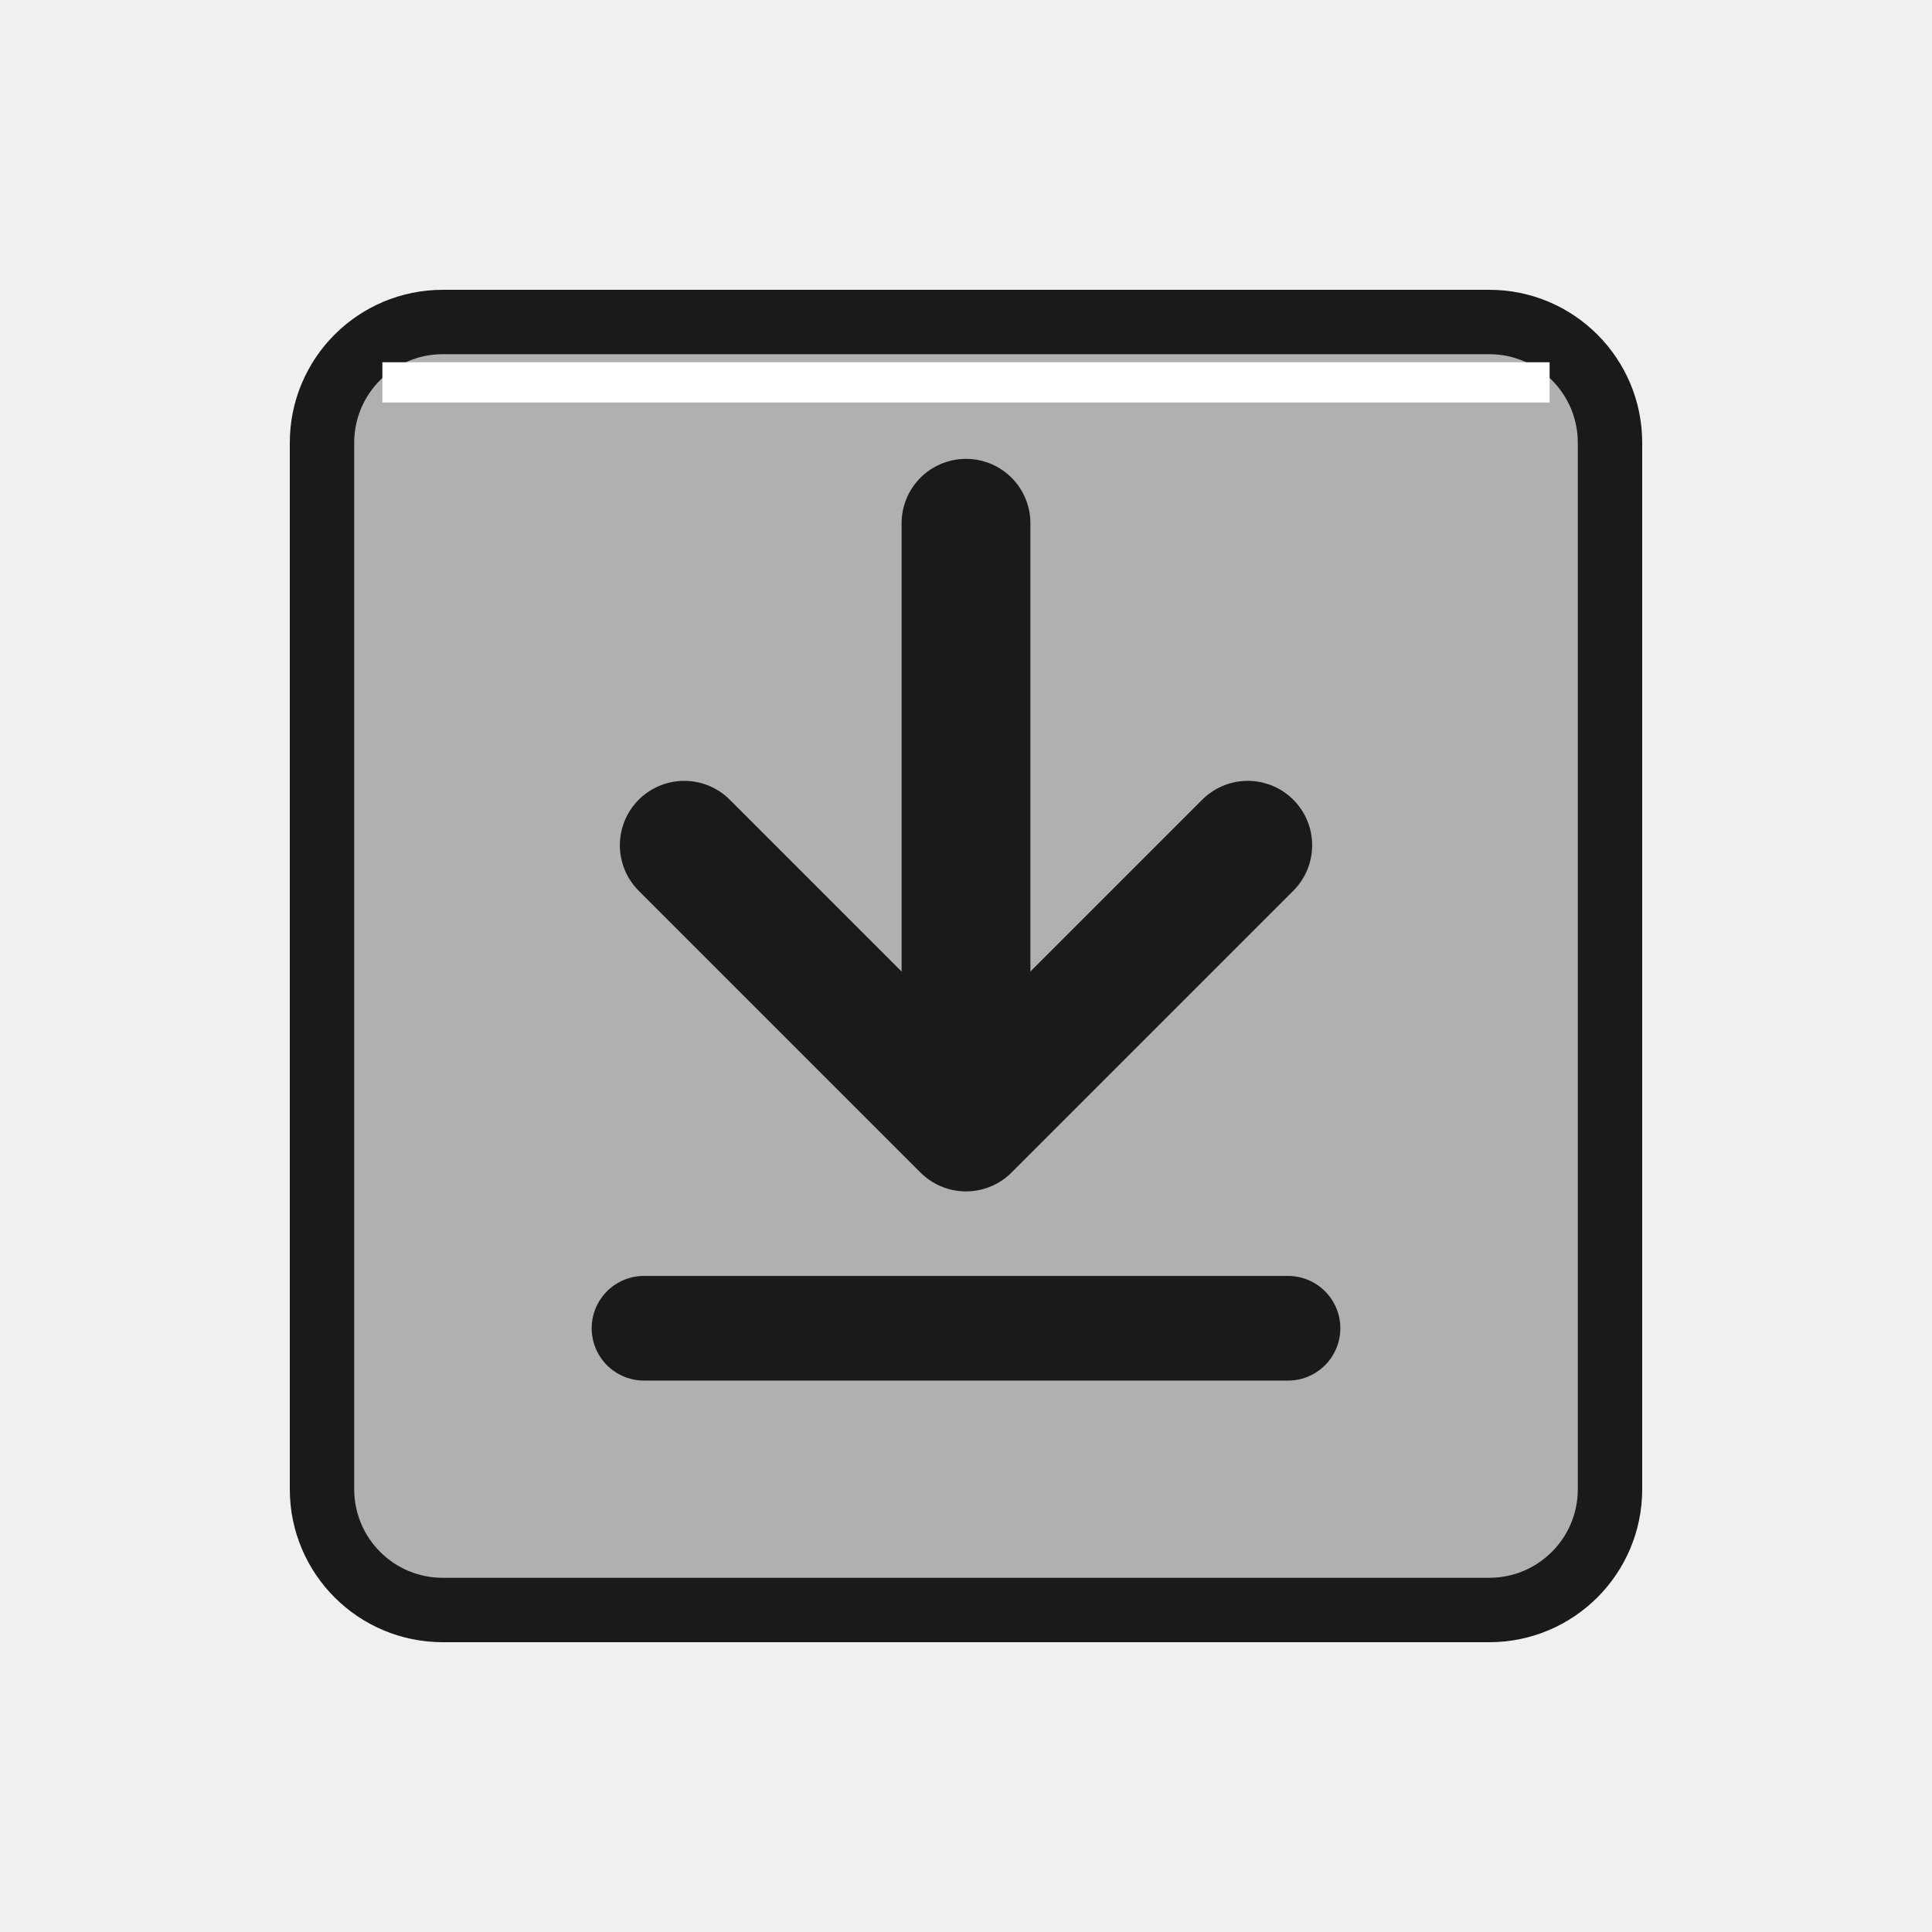
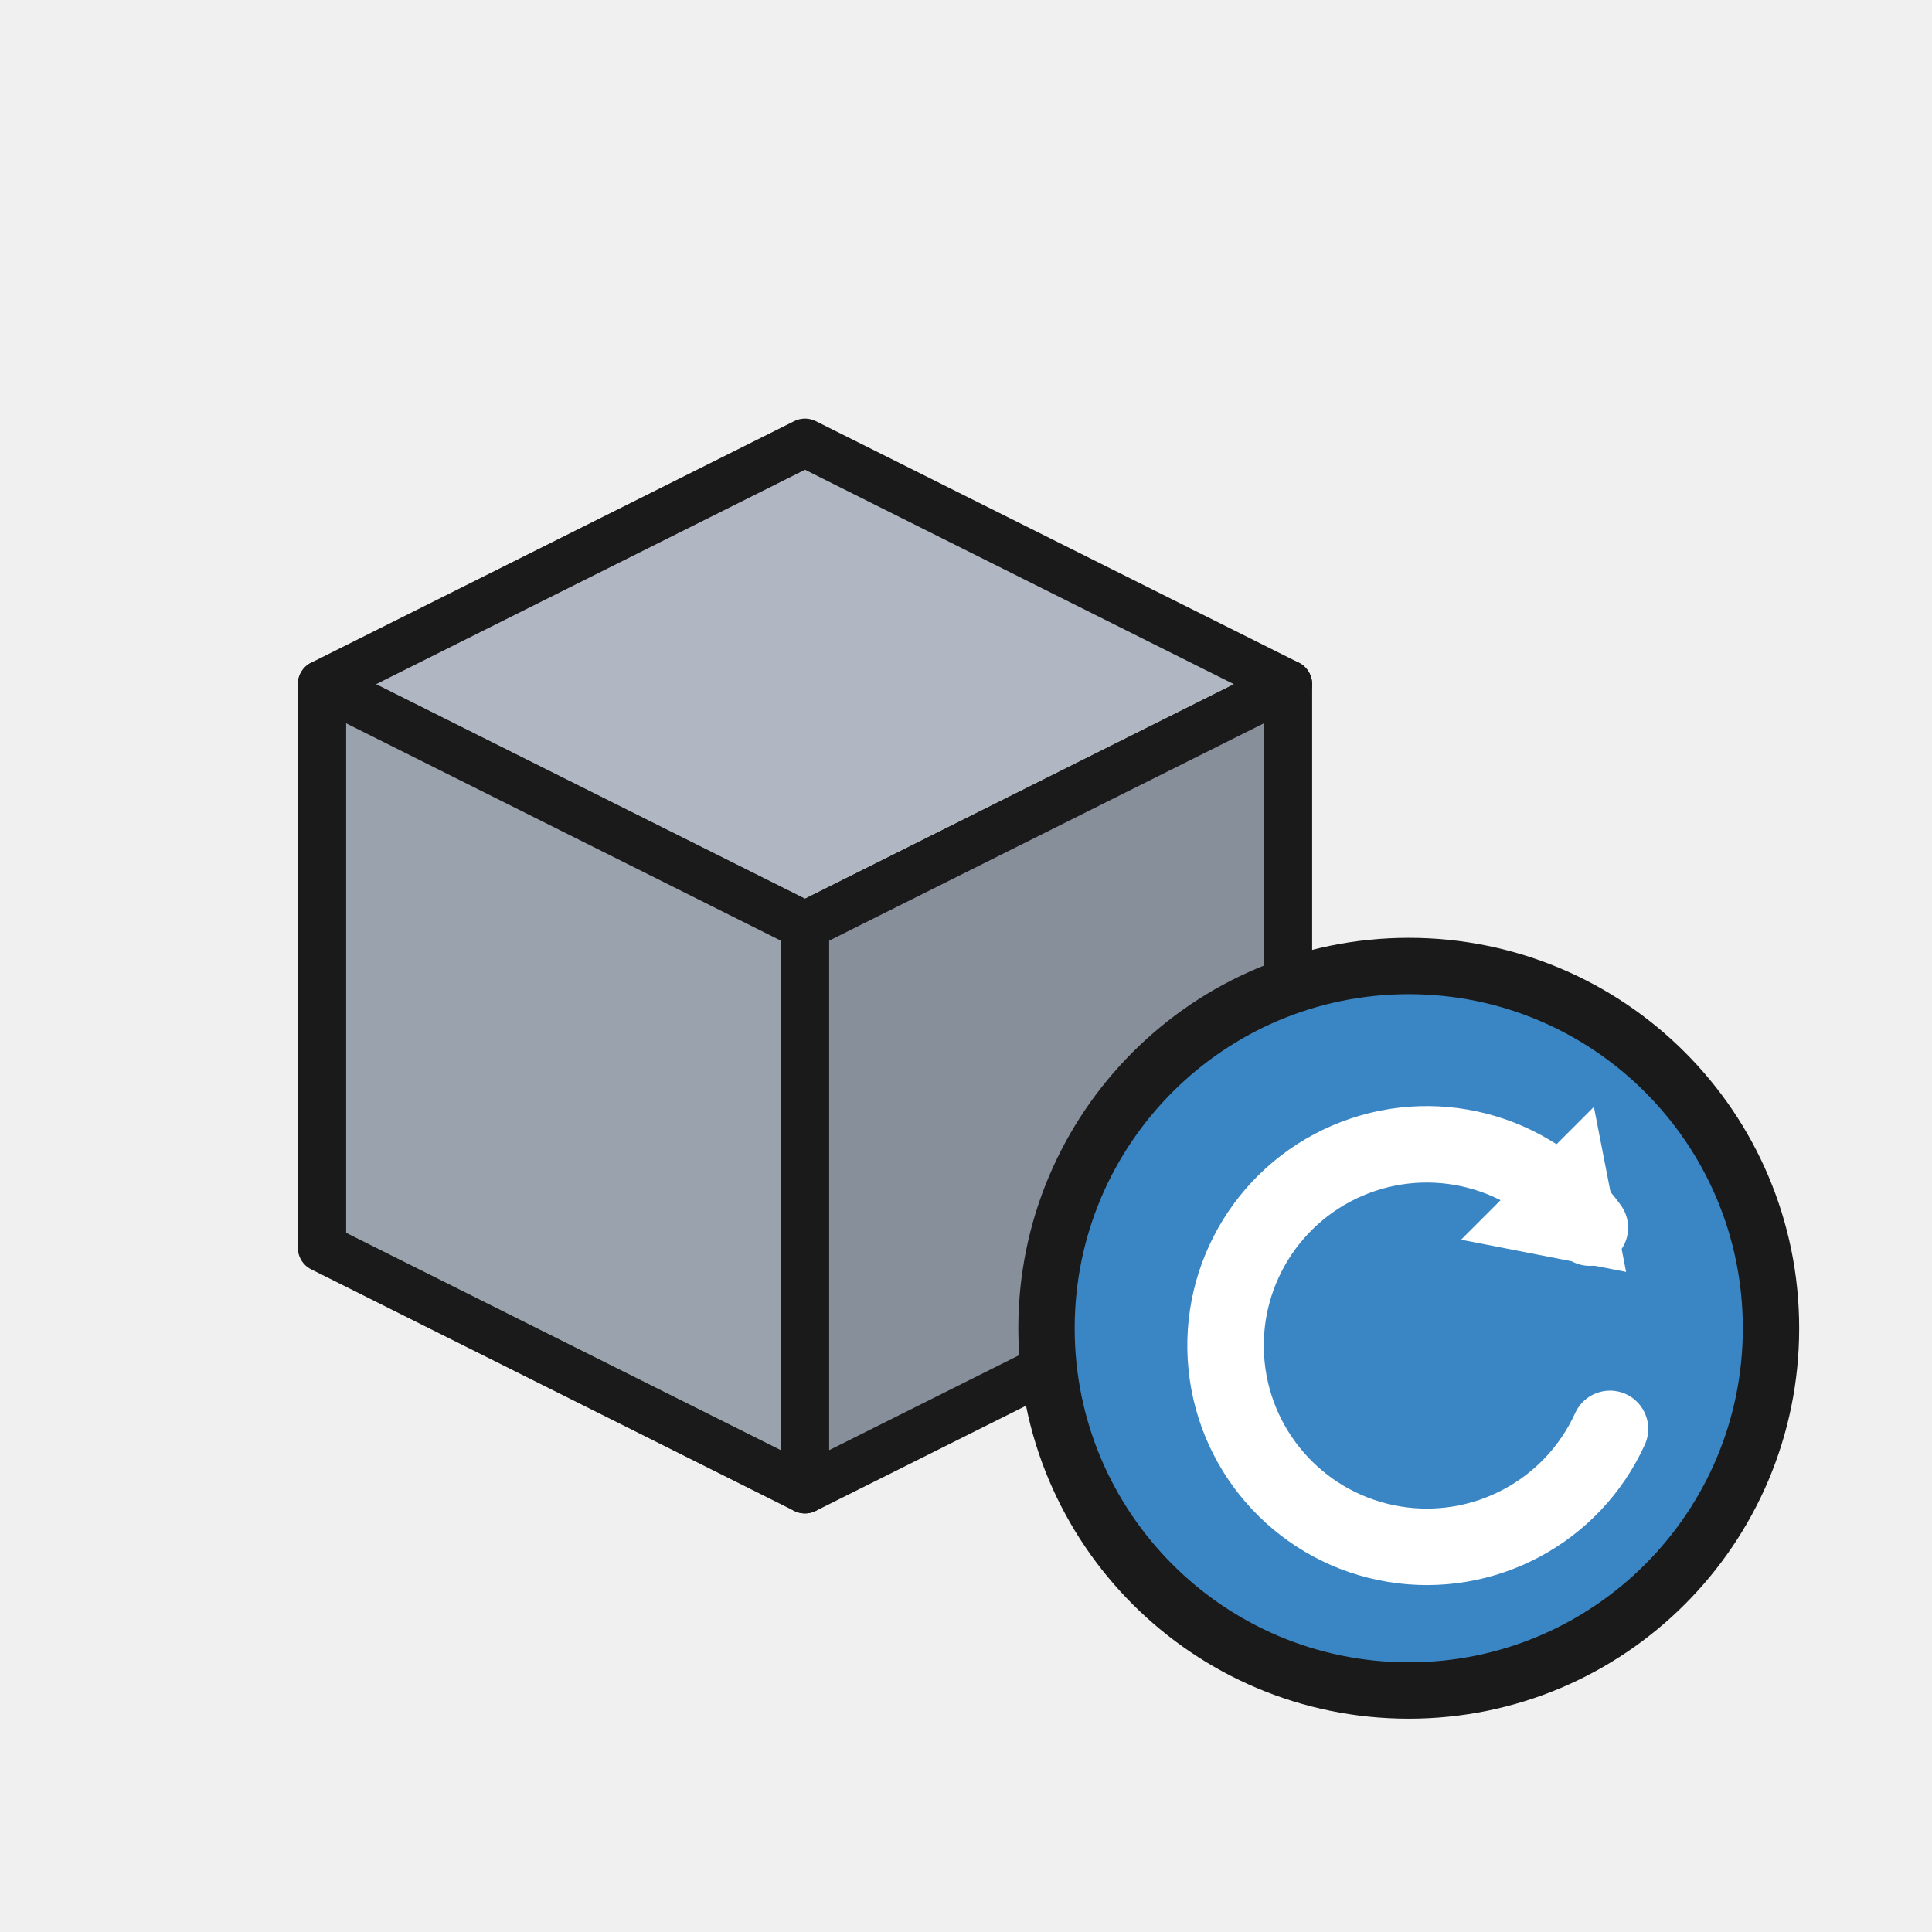
<svg xmlns="http://www.w3.org/2000/svg" width="48" height="48" viewBox="0 0 48 48">
-   <rect x="8" y="8" width="32" height="32" rx="3" fill="#b0b0b0" stroke="#1a1a1a" stroke-width="1.6" />
-   <path d="M9.5 9.5 H38.5" fill="none" stroke="#ffffff" stroke-width="1" />
-   <path d="M24 13 V26" fill="none" stroke="#1a1a1a" stroke-width="3.2" stroke-linecap="round" />
-   <path d="M17 21 L24 28 L31 21" fill="none" stroke="#1a1a1a" stroke-width="3.2" stroke-linecap="round" stroke-linejoin="round" />
-   <path d="M16 33 H32" fill="none" stroke="#1a1a1a" stroke-width="2.6" stroke-linecap="round" />
+   <path d="M8 17 L20 11 L32 17 L20 23 Z" fill="#b0b7c2" stroke="#1a1a1a" stroke-width="1.2" stroke-linejoin="round" />
+   <path d="M8 17 L20 23 L20 37 L8 31 Z" fill="#9aa2ad" stroke="#1a1a1a" stroke-width="1.2" stroke-linejoin="round" />
+   <path d="M32 17 L20 23 L20 37 L32 31 Z" fill="#868f9a" stroke="#1a1a1a" stroke-width="1.2" stroke-linejoin="round" />
+   <circle cx="35" cy="33" r="9" fill="#3a86c5" stroke="#1a1a1a" stroke-width="1.4" />
+   <path d="M39.5 30.5 A5 5 0 1 0 40 35.5" fill="none" stroke="#ffffff" stroke-width="1.9" stroke-linecap="round" />
+   <path d="M39.6 27.5 L40.4 31.6 L36.3 30.8 Z" fill="#ffffff" />
</svg>
